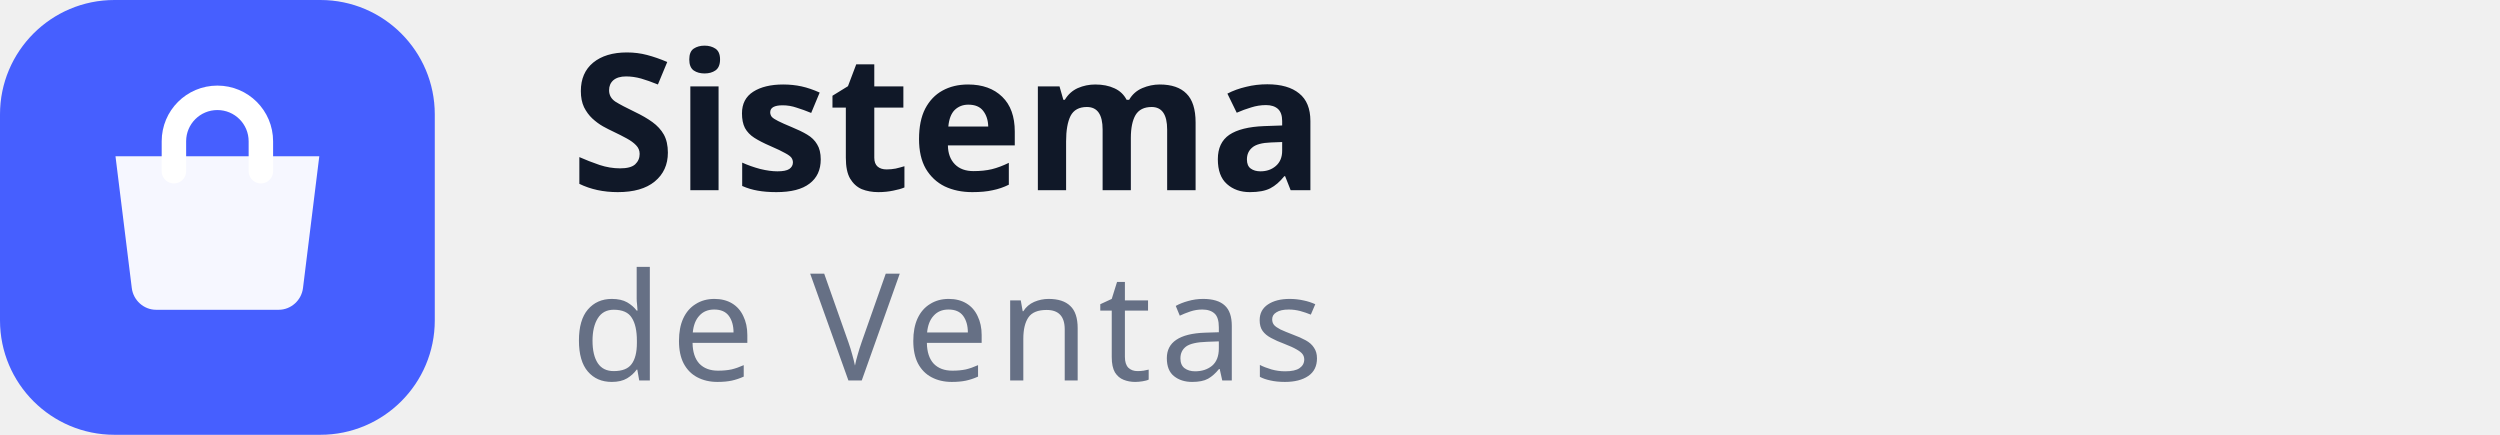
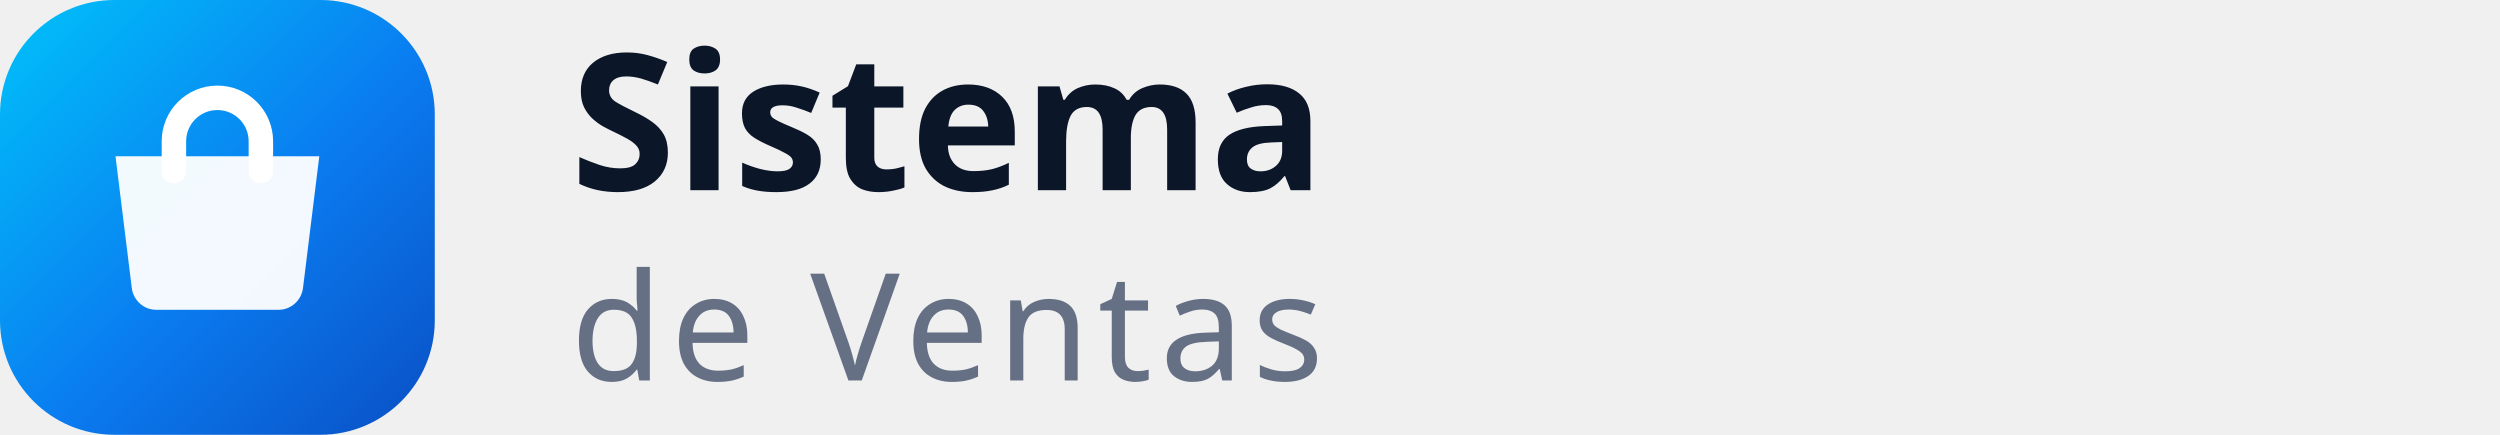
<svg xmlns="http://www.w3.org/2000/svg" width="184" height="32" viewBox="0 0 184 32" fill="none">
-   <path d="M0 8.421C0 3.77 3.77 0 8.421 0H23.579C28.23 0 32 3.77 32 8.421V23.579C32 28.23 28.23 32 23.579 32H8.421C3.77 32 0 28.23 0 23.579V8.421Z" fill="#465FFF" />
+   <defs>
+     <linearGradient id="marca" x1="0" y1="0" x2="32" y2="32" gradientUnits="userSpaceOnUse">
+       <stop stop-color="#00C2FA" />
+       <stop offset="0.55" stop-color="#0A7CF0" />
+       <stop offset="1" stop-color="#0A4FC4" />
+     </linearGradient>
+   </defs>
+   <path d="M0 8.421C0 3.77 3.77 0 8.421 0H23.579C28.23 0 32 3.77 32 8.421V23.579C32 28.23 28.23 32 23.579 32H8.421C3.77 32 0 28.23 0 23.579V8.421Z" fill="url(#marca)" />
  <path d="M8.5 11.5H23.5L22.3 21.2C22.19 22.1 21.42 22.8 20.51 22.8H11.49C10.58 22.8 9.81 22.1 9.7 21.2L8.5 11.5Z" fill="white" fill-opacity="0.95" />
  <path d="M12.8 12.6V10.4C12.8 8.63 14.23 7.2 16 7.2C17.77 7.2 19.2 8.63 19.2 10.4V12.6" stroke="white" stroke-width="1.8" stroke-linecap="round" fill="none" />
-   <text x="42" y="14" font-family="Outfit, ui-sans-serif, system-ui, sans-serif" font-size="14" font-weight="700" fill="#101828">Sistema</text>
+   <text x="42" y="14" font-family="Outfit, ui-sans-serif, system-ui, sans-serif" font-size="14" font-weight="700" fill="#0B1628">Sistema</text>
  <text x="42" y="28" font-family="Outfit, ui-sans-serif, system-ui, sans-serif" font-size="11" font-weight="500" fill="#667085" letter-spacing="0.6">de Ventas</text>
</svg>
